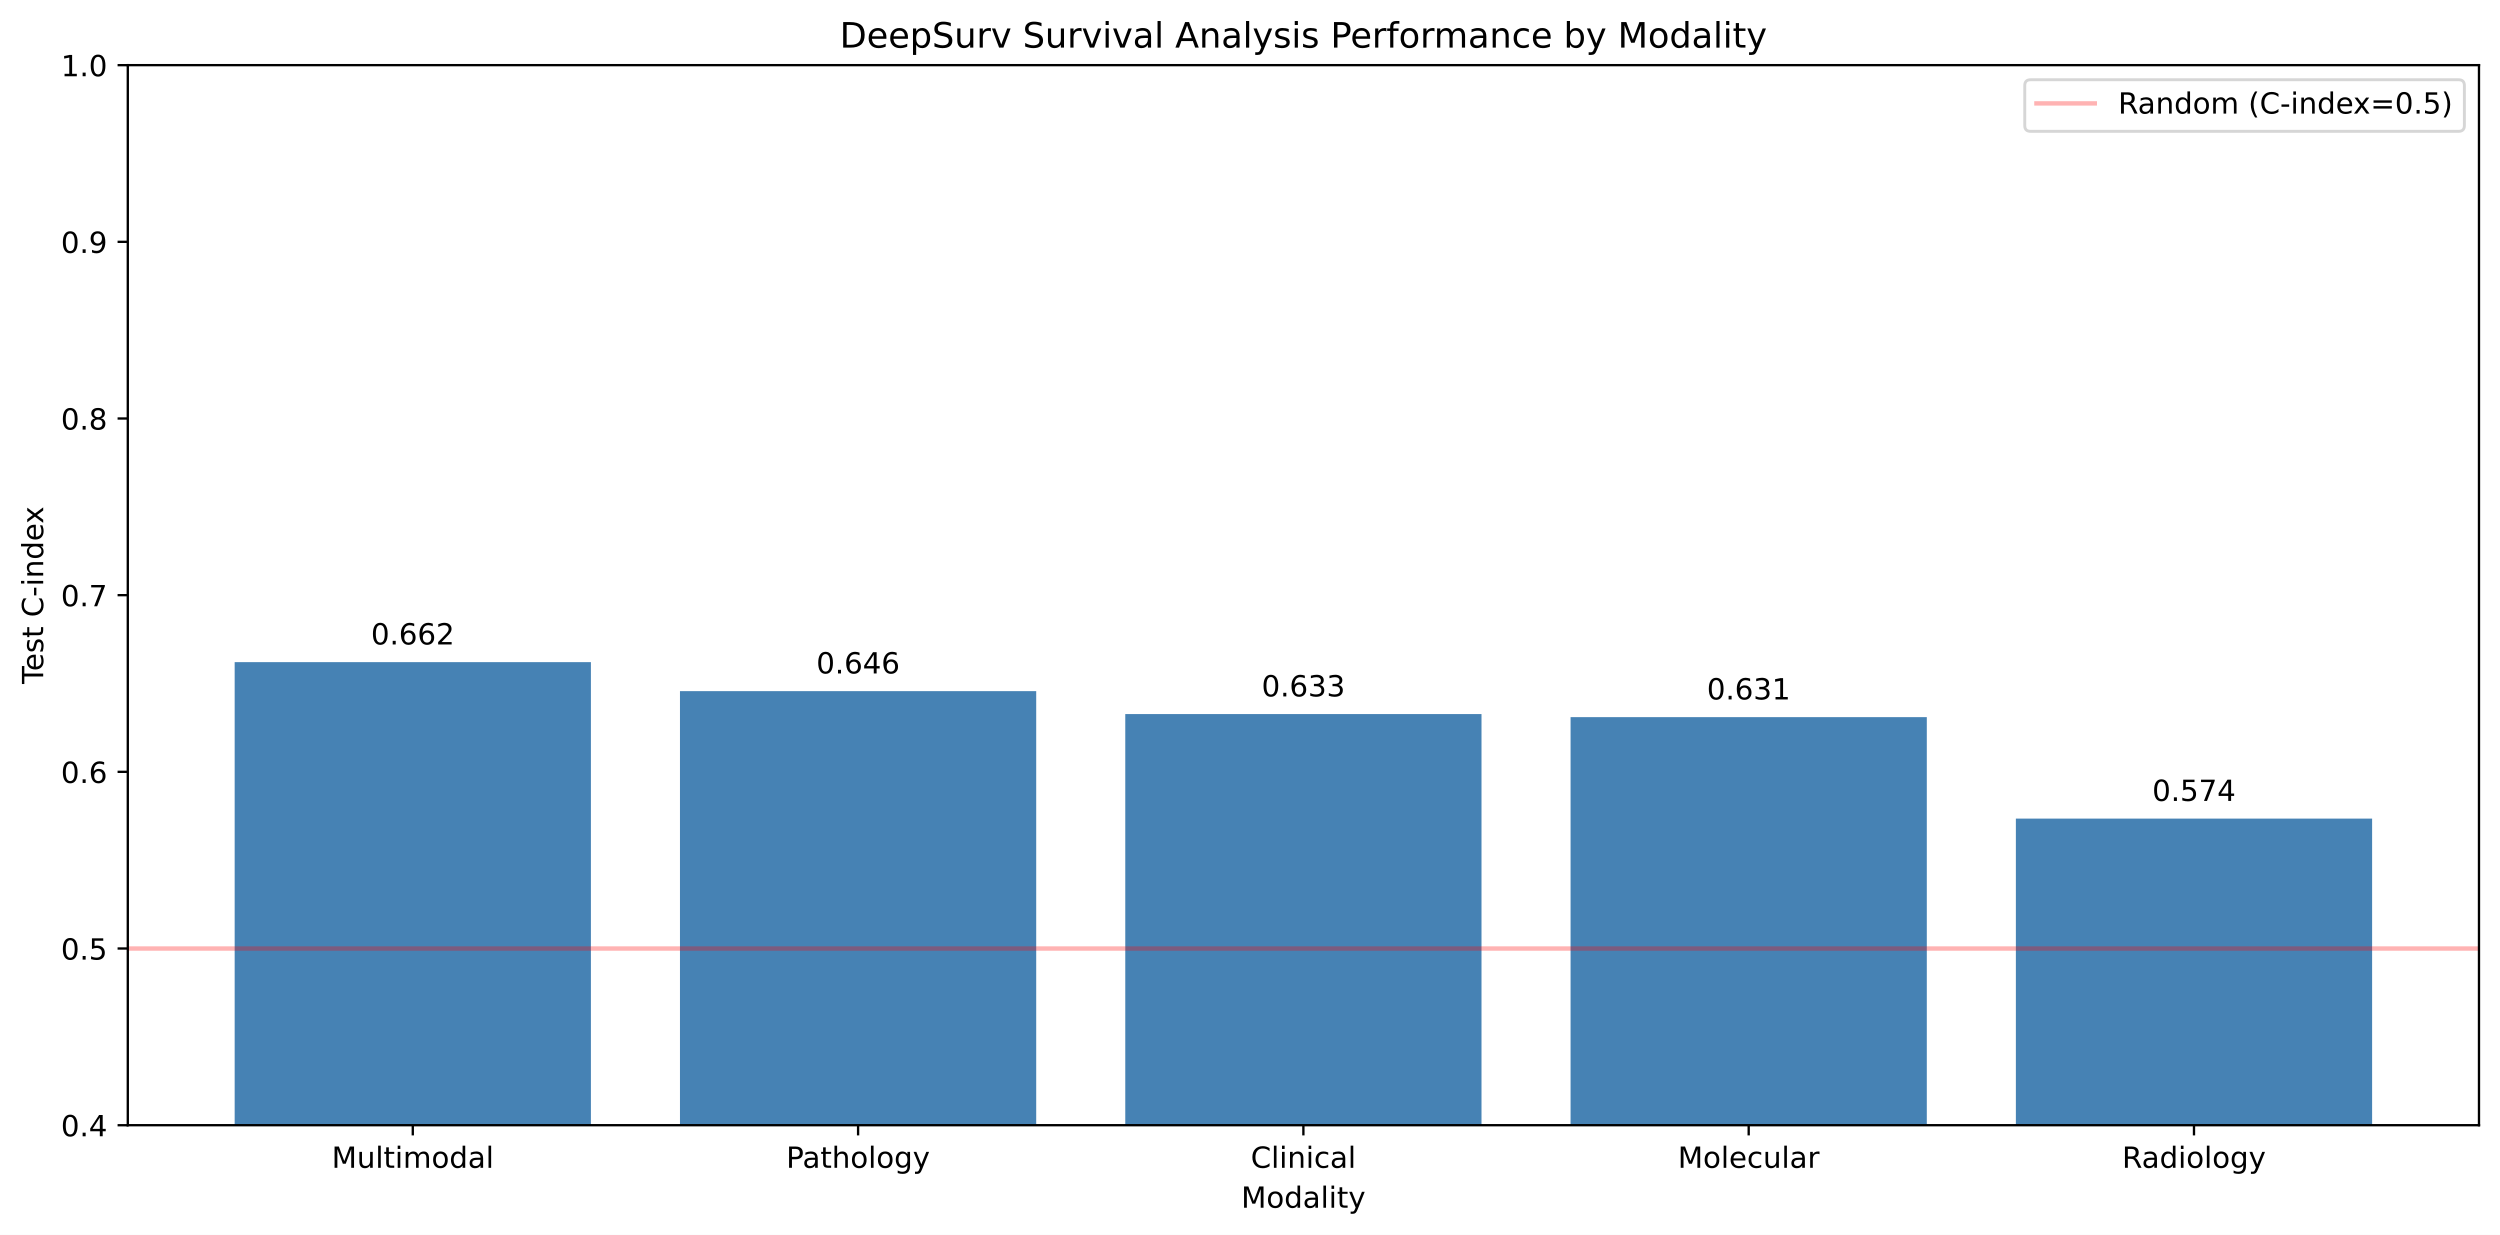
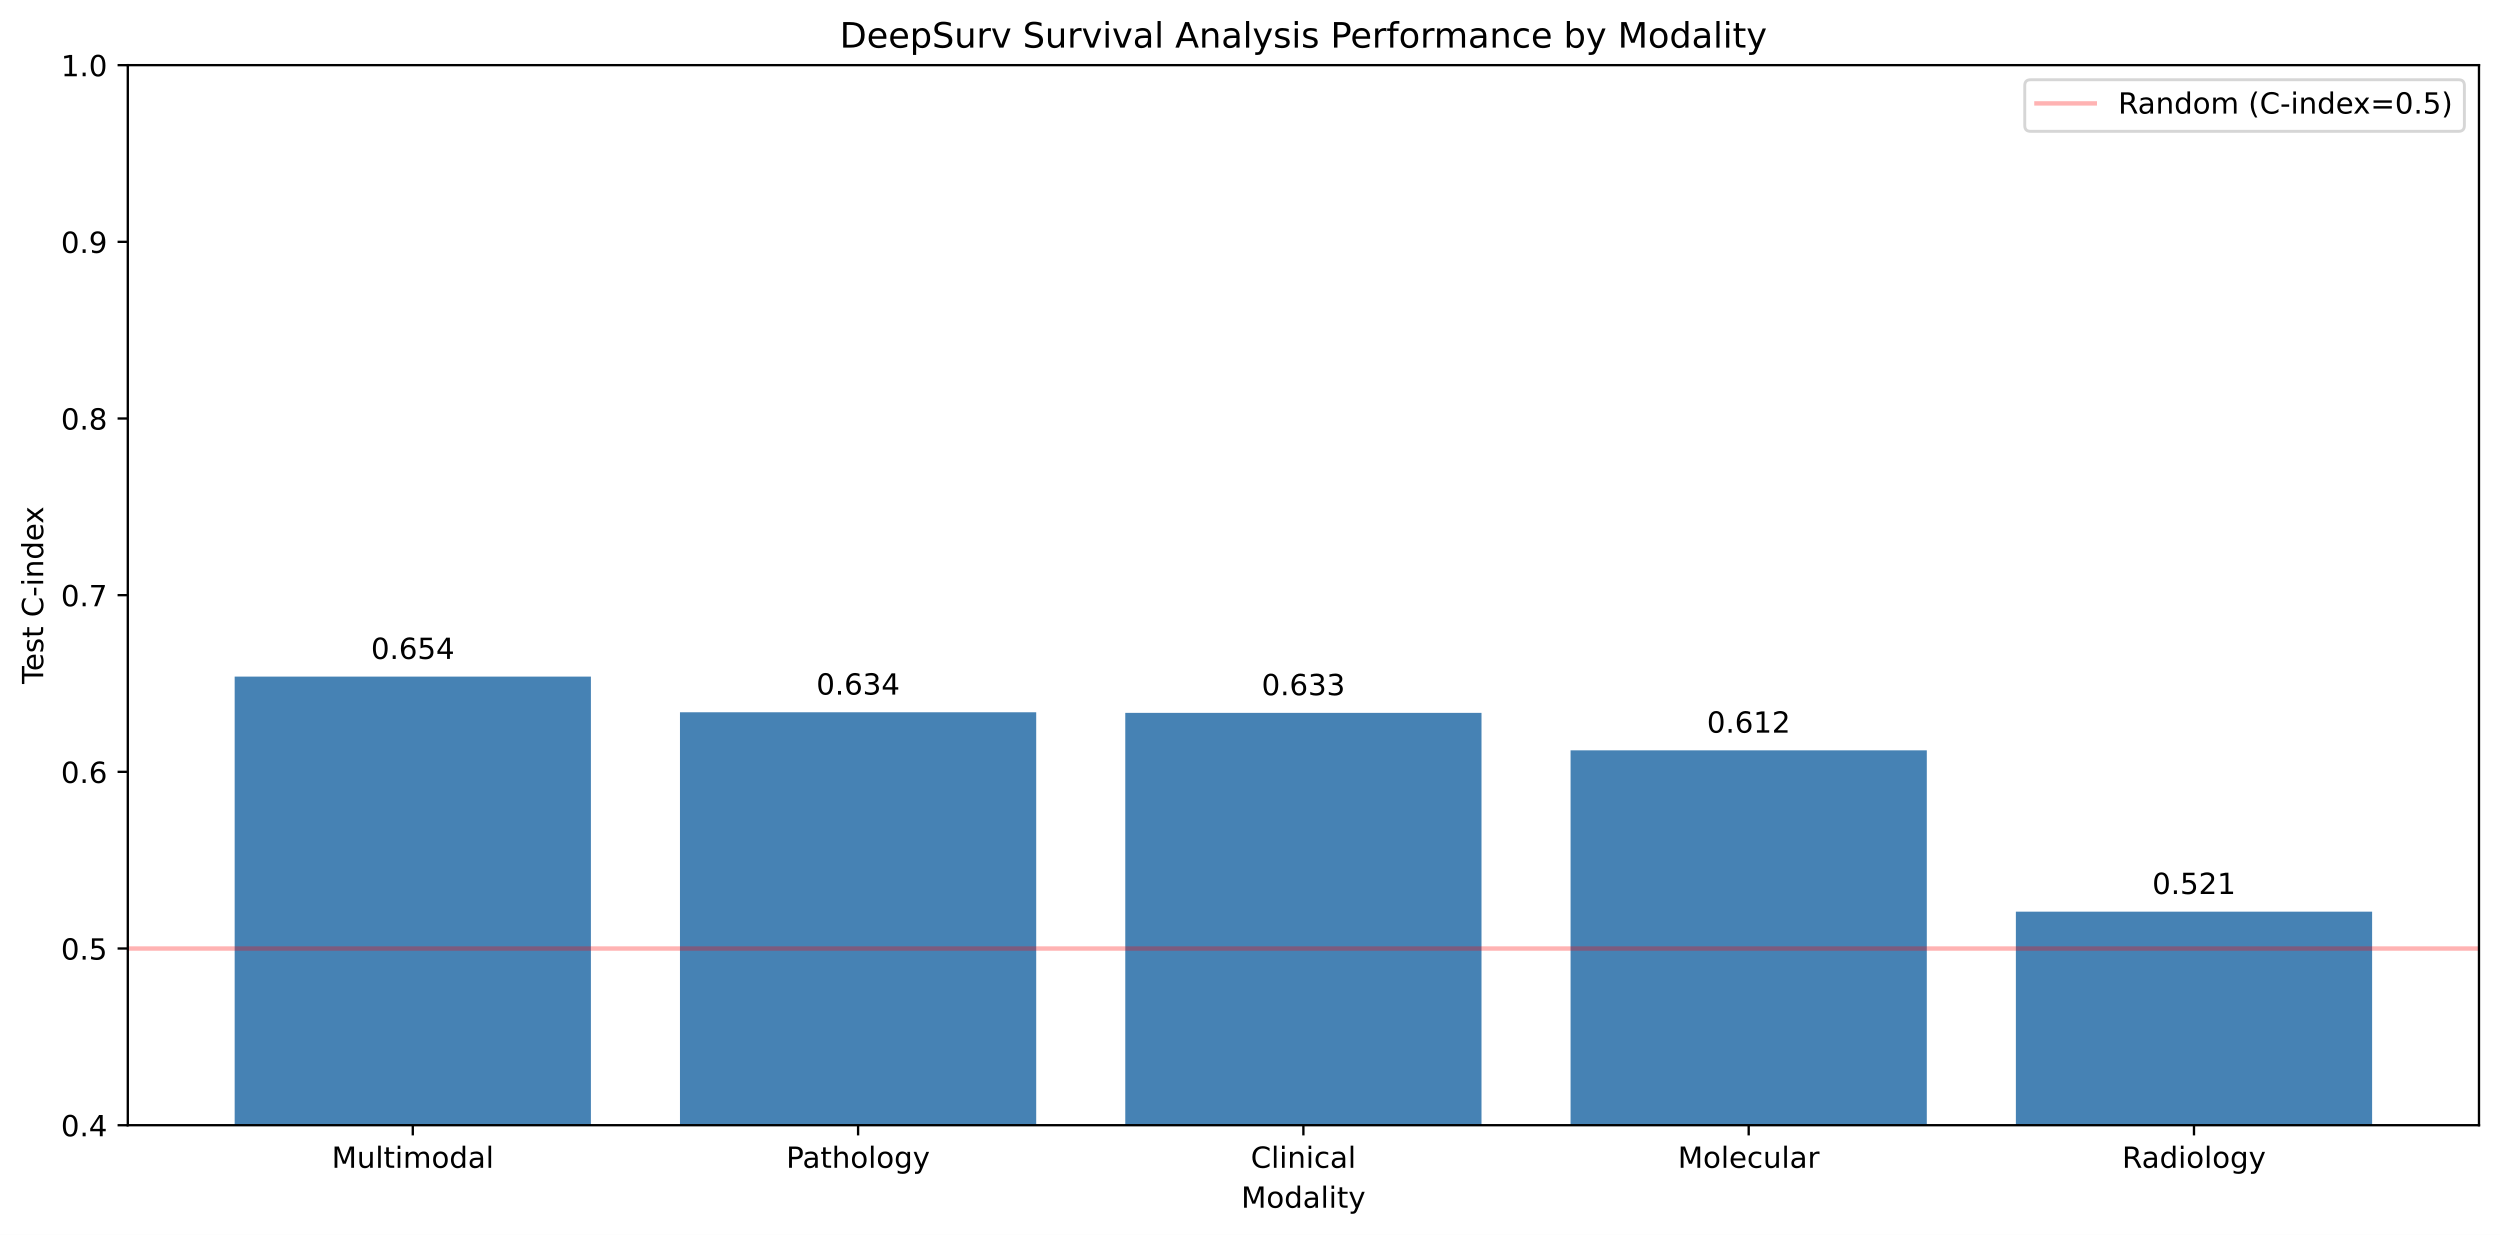
<svg xmlns="http://www.w3.org/2000/svg" xmlns:xlink="http://www.w3.org/1999/xlink" width="856.461pt" height="423.034pt" viewBox="0 0 856.461 423.034" version="1.1">
  <defs>
    <style type="text/css">*{stroke-linejoin: round; stroke-linecap: butt}</style>
  </defs>
  <g id="figure_1">
    <g id="patch_1">
      <path d="M 0 423.034  L 856.461 423.034  L 856.461 0  L 0 0  z " style="fill: #ffffff" />
    </g>
    <g id="axes_1">
      <g id="patch_2">
        <path d="M 43.781 385.478  L 849.261 385.478  L 849.261 22.318  L 43.781 22.318  z " style="fill: #ffffff" />
      </g>
      <g id="patch_3">
-         <path d="M 80.394 627.585  L 202.436 627.585  L 202.436 226.834  L 80.394 226.834  z " clip-path="url(#pc29e382748)" style="fill: #4682b4" />
+         <path d="M 80.394 627.585  L 202.436 627.585  L 202.436 231.802  L 80.394 231.802  z " clip-path="url(#p169fd8f692)" style="fill: #4682b4" />
      </g>
      <g id="patch_4">
-         <path d="M 232.947 627.585  L 354.989 627.585  L 354.989 236.77  L 232.947 236.77  z " clip-path="url(#pc29e382748)" style="fill: #4682b4" />
+         <path d="M 232.947 627.585  L 354.989 627.585  L 354.989 244.015  L 232.947 244.015  z " clip-path="url(#p169fd8f692)" style="fill: #4682b4" />
      </g>
      <g id="patch_5">
-         <path d="M 385.5 627.585  L 507.542 627.585  L 507.542 244.636  L 385.5 244.636  z " clip-path="url(#pc29e382748)" style="fill: #4682b4" />
+         <path d="M 385.5 627.585  L 507.542 627.585  L 507.542 244.222  L 385.5 244.222  z " clip-path="url(#p169fd8f692)" style="fill: #4682b4" />
      </g>
      <g id="patch_6">
-         <path d="M 538.053 627.585  L 660.095 627.585  L 660.095 245.671  L 538.053 245.671  z " clip-path="url(#pc29e382748)" style="fill: #4682b4" />
+         <path d="M 538.053 627.585  L 660.095 627.585  L 660.095 257.056  L 538.053 257.056  z " clip-path="url(#p169fd8f692)" style="fill: #4682b4" />
      </g>
      <g id="patch_7">
-         <path d="M 690.606 627.585  L 812.649 627.585  L 812.649 280.447  L 690.606 280.447  z " clip-path="url(#pc29e382748)" style="fill: #4682b4" />
+         <path d="M 690.606 627.585  L 812.649 627.585  L 812.649 312.324  L 690.606 312.324  z " clip-path="url(#p169fd8f692)" style="fill: #4682b4" />
      </g>
      <g id="matplotlib.axis_1">
        <g id="xtick_1">
          <g id="line2d_1">
            <defs>
-               <path id="mbace6dc2aa" d="M 0 0  L 0 3.5  " style="stroke: #000000; stroke-width: 0.8" />
+               <path id="m45f8af1431" d="M 0 0  L 0 3.5  " style="stroke: #000000; stroke-width: 0.8" />
            </defs>
            <g>
-               <use xlink:href="#mbace6dc2aa" x="141.415" y="385.478" style="stroke: #000000; stroke-width: 0.8" />
+               <use xlink:href="#m45f8af1431" x="141.415" y="385.478" style="stroke: #000000; stroke-width: 0.8" />
            </g>
          </g>
          <g id="text_1">
            <g transform="translate(113.6371 400.0766) scale(0.1 -0.1)">
              <defs>
                <path id="DejaVuSans-4d" d="M 628 4666  L 1569 4666  L 2759 1491  L 3956 4666  L 4897 4666  L 4897 0  L 4281 0  L 4281 4097  L 3078 897  L 2444 897  L 1241 4097  L 1241 0  L 628 0  L 628 4666  z " transform="scale(0.015625)" />
                <path id="DejaVuSans-75" d="M 544 1381  L 544 3500  L 1119 3500  L 1119 1403  Q 1119 906 1312 657  Q 1506 409 1894 409  Q 2359 409 2629 706  Q 2900 1003 2900 1516  L 2900 3500  L 3475 3500  L 3475 0  L 2900 0  L 2900 538  Q 2691 219 2414 64  Q 2138 -91 1772 -91  Q 1169 -91 856 284  Q 544 659 544 1381  z M 1991 3584  L 1991 3584  z " transform="scale(0.015625)" />
                <path id="DejaVuSans-6c" d="M 603 4863  L 1178 4863  L 1178 0  L 603 0  L 603 4863  z " transform="scale(0.015625)" />
                <path id="DejaVuSans-74" d="M 1172 4494  L 1172 3500  L 2356 3500  L 2356 3053  L 1172 3053  L 1172 1153  Q 1172 725 1289 603  Q 1406 481 1766 481  L 2356 481  L 2356 0  L 1766 0  Q 1100 0 847 248  Q 594 497 594 1153  L 594 3053  L 172 3053  L 172 3500  L 594 3500  L 594 4494  L 1172 4494  z " transform="scale(0.015625)" />
                <path id="DejaVuSans-69" d="M 603 3500  L 1178 3500  L 1178 0  L 603 0  L 603 3500  z M 603 4863  L 1178 4863  L 1178 4134  L 603 4134  L 603 4863  z " transform="scale(0.015625)" />
                <path id="DejaVuSans-6d" d="M 3328 2828  Q 3544 3216 3844 3400  Q 4144 3584 4550 3584  Q 5097 3584 5394 3201  Q 5691 2819 5691 2113  L 5691 0  L 5113 0  L 5113 2094  Q 5113 2597 4934 2840  Q 4756 3084 4391 3084  Q 3944 3084 3684 2787  Q 3425 2491 3425 1978  L 3425 0  L 2847 0  L 2847 2094  Q 2847 2600 2669 2842  Q 2491 3084 2119 3084  Q 1678 3084 1418 2786  Q 1159 2488 1159 1978  L 1159 0  L 581 0  L 581 3500  L 1159 3500  L 1159 2956  Q 1356 3278 1631 3431  Q 1906 3584 2284 3584  Q 2666 3584 2933 3390  Q 3200 3197 3328 2828  z " transform="scale(0.015625)" />
                <path id="DejaVuSans-6f" d="M 1959 3097  Q 1497 3097 1228 2736  Q 959 2375 959 1747  Q 959 1119 1226 758  Q 1494 397 1959 397  Q 2419 397 2687 759  Q 2956 1122 2956 1747  Q 2956 2369 2687 2733  Q 2419 3097 1959 3097  z M 1959 3584  Q 2709 3584 3137 3096  Q 3566 2609 3566 1747  Q 3566 888 3137 398  Q 2709 -91 1959 -91  Q 1206 -91 779 398  Q 353 888 353 1747  Q 353 2609 779 3096  Q 1206 3584 1959 3584  z " transform="scale(0.015625)" />
                <path id="DejaVuSans-64" d="M 2906 2969  L 2906 4863  L 3481 4863  L 3481 0  L 2906 0  L 2906 525  Q 2725 213 2448 61  Q 2172 -91 1784 -91  Q 1150 -91 751 415  Q 353 922 353 1747  Q 353 2572 751 3078  Q 1150 3584 1784 3584  Q 2172 3584 2448 3432  Q 2725 3281 2906 2969  z M 947 1747  Q 947 1113 1208 752  Q 1469 391 1925 391  Q 2381 391 2643 752  Q 2906 1113 2906 1747  Q 2906 2381 2643 2742  Q 2381 3103 1925 3103  Q 1469 3103 1208 2742  Q 947 2381 947 1747  z " transform="scale(0.015625)" />
                <path id="DejaVuSans-61" d="M 2194 1759  Q 1497 1759 1228 1600  Q 959 1441 959 1056  Q 959 750 1161 570  Q 1363 391 1709 391  Q 2188 391 2477 730  Q 2766 1069 2766 1631  L 2766 1759  L 2194 1759  z M 3341 1997  L 3341 0  L 2766 0  L 2766 531  Q 2569 213 2275 61  Q 1981 -91 1556 -91  Q 1019 -91 701 211  Q 384 513 384 1019  Q 384 1609 779 1909  Q 1175 2209 1959 2209  L 2766 2209  L 2766 2266  Q 2766 2663 2505 2880  Q 2244 3097 1772 3097  Q 1472 3097 1187 3025  Q 903 2953 641 2809  L 641 3341  Q 956 3463 1253 3523  Q 1550 3584 1831 3584  Q 2591 3584 2966 3190  Q 3341 2797 3341 1997  z " transform="scale(0.015625)" />
              </defs>
              <use xlink:href="#DejaVuSans-4d" />
              <use xlink:href="#DejaVuSans-75" transform="translate(86.2793 0)" />
              <use xlink:href="#DejaVuSans-6c" transform="translate(149.6582 0)" />
              <use xlink:href="#DejaVuSans-74" transform="translate(177.4414 0)" />
              <use xlink:href="#DejaVuSans-69" transform="translate(216.6504 0)" />
              <use xlink:href="#DejaVuSans-6d" transform="translate(244.4336 0)" />
              <use xlink:href="#DejaVuSans-6f" transform="translate(341.8457 0)" />
              <use xlink:href="#DejaVuSans-64" transform="translate(403.0273 0)" />
              <use xlink:href="#DejaVuSans-61" transform="translate(466.5039 0)" />
              <use xlink:href="#DejaVuSans-6c" transform="translate(527.7832 0)" />
            </g>
          </g>
        </g>
        <g id="xtick_2">
          <g id="line2d_2">
            <g>
-               <use xlink:href="#mbace6dc2aa" x="293.968" y="385.478" style="stroke: #000000; stroke-width: 0.8" />
+               <use xlink:href="#m45f8af1431" x="293.968" y="385.478" style="stroke: #000000; stroke-width: 0.8" />
            </g>
          </g>
          <g id="text_2">
            <g transform="translate(269.344 400.0766) scale(0.1 -0.1)">
              <defs>
                <path id="DejaVuSans-50" d="M 1259 4147  L 1259 2394  L 2053 2394  Q 2494 2394 2734 2622  Q 2975 2850 2975 3272  Q 2975 3691 2734 3919  Q 2494 4147 2053 4147  L 1259 4147  z M 628 4666  L 2053 4666  Q 2838 4666 3239 4311  Q 3641 3956 3641 3272  Q 3641 2581 3239 2228  Q 2838 1875 2053 1875  L 1259 1875  L 1259 0  L 628 0  L 628 4666  z " transform="scale(0.015625)" />
                <path id="DejaVuSans-68" d="M 3513 2113  L 3513 0  L 2938 0  L 2938 2094  Q 2938 2591 2744 2837  Q 2550 3084 2163 3084  Q 1697 3084 1428 2787  Q 1159 2491 1159 1978  L 1159 0  L 581 0  L 581 4863  L 1159 4863  L 1159 2956  Q 1366 3272 1645 3428  Q 1925 3584 2291 3584  Q 2894 3584 3203 3211  Q 3513 2838 3513 2113  z " transform="scale(0.015625)" />
                <path id="DejaVuSans-67" d="M 2906 1791  Q 2906 2416 2648 2759  Q 2391 3103 1925 3103  Q 1463 3103 1205 2759  Q 947 2416 947 1791  Q 947 1169 1205 825  Q 1463 481 1925 481  Q 2391 481 2648 825  Q 2906 1169 2906 1791  z M 3481 434  Q 3481 -459 3084 -895  Q 2688 -1331 1869 -1331  Q 1566 -1331 1297 -1286  Q 1028 -1241 775 -1147  L 775 -588  Q 1028 -725 1275 -790  Q 1522 -856 1778 -856  Q 2344 -856 2625 -561  Q 2906 -266 2906 331  L 2906 616  Q 2728 306 2450 153  Q 2172 0 1784 0  Q 1141 0 747 490  Q 353 981 353 1791  Q 353 2603 747 3093  Q 1141 3584 1784 3584  Q 2172 3584 2450 3431  Q 2728 3278 2906 2969  L 2906 3500  L 3481 3500  L 3481 434  z " transform="scale(0.015625)" />
                <path id="DejaVuSans-79" d="M 2059 -325  Q 1816 -950 1584 -1140  Q 1353 -1331 966 -1331  L 506 -1331  L 506 -850  L 844 -850  Q 1081 -850 1212 -737  Q 1344 -625 1503 -206  L 1606 56  L 191 3500  L 800 3500  L 1894 763  L 2988 3500  L 3597 3500  L 2059 -325  z " transform="scale(0.015625)" />
              </defs>
              <use xlink:href="#DejaVuSans-50" />
              <use xlink:href="#DejaVuSans-61" transform="translate(55.80273 0)" />
              <use xlink:href="#DejaVuSans-74" transform="translate(117.082 0)" />
              <use xlink:href="#DejaVuSans-68" transform="translate(156.291 0)" />
              <use xlink:href="#DejaVuSans-6f" transform="translate(219.6699 0)" />
              <use xlink:href="#DejaVuSans-6c" transform="translate(280.8516 0)" />
              <use xlink:href="#DejaVuSans-6f" transform="translate(308.6348 0)" />
              <use xlink:href="#DejaVuSans-67" transform="translate(369.8164 0)" />
              <use xlink:href="#DejaVuSans-79" transform="translate(433.293 0)" />
            </g>
          </g>
        </g>
        <g id="xtick_3">
          <g id="line2d_3">
            <g>
-               <use xlink:href="#mbace6dc2aa" x="446.521" y="385.478" style="stroke: #000000; stroke-width: 0.8" />
+               <use xlink:href="#m45f8af1431" x="446.521" y="385.478" style="stroke: #000000; stroke-width: 0.8" />
            </g>
          </g>
          <g id="text_3">
            <g transform="translate(428.4916 400.0766) scale(0.1 -0.1)">
              <defs>
                <path id="DejaVuSans-43" d="M 4122 4306  L 4122 3641  Q 3803 3938 3442 4084  Q 3081 4231 2675 4231  Q 1875 4231 1450 3742  Q 1025 3253 1025 2328  Q 1025 1406 1450 917  Q 1875 428 2675 428  Q 3081 428 3442 575  Q 3803 722 4122 1019  L 4122 359  Q 3791 134 3420 21  Q 3050 -91 2638 -91  Q 1578 -91 968 557  Q 359 1206 359 2328  Q 359 3453 968 4101  Q 1578 4750 2638 4750  Q 3056 4750 3426 4639  Q 3797 4528 4122 4306  z " transform="scale(0.015625)" />
                <path id="DejaVuSans-6e" d="M 3513 2113  L 3513 0  L 2938 0  L 2938 2094  Q 2938 2591 2744 2837  Q 2550 3084 2163 3084  Q 1697 3084 1428 2787  Q 1159 2491 1159 1978  L 1159 0  L 581 0  L 581 3500  L 1159 3500  L 1159 2956  Q 1366 3272 1645 3428  Q 1925 3584 2291 3584  Q 2894 3584 3203 3211  Q 3513 2838 3513 2113  z " transform="scale(0.015625)" />
                <path id="DejaVuSans-63" d="M 3122 3366  L 3122 2828  Q 2878 2963 2633 3030  Q 2388 3097 2138 3097  Q 1578 3097 1268 2742  Q 959 2388 959 1747  Q 959 1106 1268 751  Q 1578 397 2138 397  Q 2388 397 2633 464  Q 2878 531 3122 666  L 3122 134  Q 2881 22 2623 -34  Q 2366 -91 2075 -91  Q 1284 -91 818 406  Q 353 903 353 1747  Q 353 2603 823 3093  Q 1294 3584 2113 3584  Q 2378 3584 2631 3529  Q 2884 3475 3122 3366  z " transform="scale(0.015625)" />
              </defs>
              <use xlink:href="#DejaVuSans-43" />
              <use xlink:href="#DejaVuSans-6c" transform="translate(69.82422 0)" />
              <use xlink:href="#DejaVuSans-69" transform="translate(97.60742 0)" />
              <use xlink:href="#DejaVuSans-6e" transform="translate(125.3906 0)" />
              <use xlink:href="#DejaVuSans-69" transform="translate(188.7695 0)" />
              <use xlink:href="#DejaVuSans-63" transform="translate(216.5527 0)" />
              <use xlink:href="#DejaVuSans-61" transform="translate(271.5332 0)" />
              <use xlink:href="#DejaVuSans-6c" transform="translate(332.8125 0)" />
            </g>
          </g>
        </g>
        <g id="xtick_4">
          <g id="line2d_4">
            <g>
-               <use xlink:href="#mbace6dc2aa" x="599.074" y="385.478" style="stroke: #000000; stroke-width: 0.8" />
+               <use xlink:href="#m45f8af1431" x="599.074" y="385.478" style="stroke: #000000; stroke-width: 0.8" />
            </g>
          </g>
          <g id="text_4">
            <g transform="translate(574.8087 400.0766) scale(0.1 -0.1)">
              <defs>
                <path id="DejaVuSans-65" d="M 3597 1894  L 3597 1613  L 953 1613  Q 991 1019 1311 708  Q 1631 397 2203 397  Q 2534 397 2845 478  Q 3156 559 3463 722  L 3463 178  Q 3153 47 2828 -22  Q 2503 -91 2169 -91  Q 1331 -91 842 396  Q 353 884 353 1716  Q 353 2575 817 3079  Q 1281 3584 2069 3584  Q 2775 3584 3186 3129  Q 3597 2675 3597 1894  z M 3022 2063  Q 3016 2534 2758 2815  Q 2500 3097 2075 3097  Q 1594 3097 1305 2825  Q 1016 2553 972 2059  L 3022 2063  z " transform="scale(0.015625)" />
                <path id="DejaVuSans-72" d="M 2631 2963  Q 2534 3019 2420 3045  Q 2306 3072 2169 3072  Q 1681 3072 1420 2755  Q 1159 2438 1159 1844  L 1159 0  L 581 0  L 581 3500  L 1159 3500  L 1159 2956  Q 1341 3275 1631 3429  Q 1922 3584 2338 3584  Q 2397 3584 2469 3576  Q 2541 3569 2628 3553  L 2631 2963  z " transform="scale(0.015625)" />
              </defs>
              <use xlink:href="#DejaVuSans-4d" />
              <use xlink:href="#DejaVuSans-6f" transform="translate(86.2793 0)" />
              <use xlink:href="#DejaVuSans-6c" transform="translate(147.4609 0)" />
              <use xlink:href="#DejaVuSans-65" transform="translate(175.2441 0)" />
              <use xlink:href="#DejaVuSans-63" transform="translate(236.7676 0)" />
              <use xlink:href="#DejaVuSans-75" transform="translate(291.748 0)" />
              <use xlink:href="#DejaVuSans-6c" transform="translate(355.127 0)" />
              <use xlink:href="#DejaVuSans-61" transform="translate(382.9102 0)" />
              <use xlink:href="#DejaVuSans-72" transform="translate(444.1895 0)" />
            </g>
          </g>
        </g>
        <g id="xtick_5">
          <g id="line2d_5">
            <g>
-               <use xlink:href="#mbace6dc2aa" x="751.627" y="385.478" style="stroke: #000000; stroke-width: 0.8" />
+               <use xlink:href="#m45f8af1431" x="751.627" y="385.478" style="stroke: #000000; stroke-width: 0.8" />
            </g>
          </g>
          <g id="text_5">
            <g transform="translate(726.9968 400.0766) scale(0.1 -0.1)">
              <defs>
                <path id="DejaVuSans-52" d="M 2841 2188  Q 3044 2119 3236 1894  Q 3428 1669 3622 1275  L 4263 0  L 3584 0  L 2988 1197  Q 2756 1666 2539 1819  Q 2322 1972 1947 1972  L 1259 1972  L 1259 0  L 628 0  L 628 4666  L 2053 4666  Q 2853 4666 3247 4331  Q 3641 3997 3641 3322  Q 3641 2881 3436 2590  Q 3231 2300 2841 2188  z M 1259 4147  L 1259 2491  L 2053 2491  Q 2509 2491 2742 2702  Q 2975 2913 2975 3322  Q 2975 3731 2742 3939  Q 2509 4147 2053 4147  L 1259 4147  z " transform="scale(0.015625)" />
              </defs>
              <use xlink:href="#DejaVuSans-52" />
              <use xlink:href="#DejaVuSans-61" transform="translate(67.23242 0)" />
              <use xlink:href="#DejaVuSans-64" transform="translate(128.5117 0)" />
              <use xlink:href="#DejaVuSans-69" transform="translate(191.9883 0)" />
              <use xlink:href="#DejaVuSans-6f" transform="translate(219.7715 0)" />
              <use xlink:href="#DejaVuSans-6c" transform="translate(280.9531 0)" />
              <use xlink:href="#DejaVuSans-6f" transform="translate(308.7363 0)" />
              <use xlink:href="#DejaVuSans-67" transform="translate(369.918 0)" />
              <use xlink:href="#DejaVuSans-79" transform="translate(433.3945 0)" />
            </g>
          </g>
        </g>
        <g id="text_6">
          <g transform="translate(425.2119 413.7547) scale(0.1 -0.1)">
            <use xlink:href="#DejaVuSans-4d" />
            <use xlink:href="#DejaVuSans-6f" transform="translate(86.2793 0)" />
            <use xlink:href="#DejaVuSans-64" transform="translate(147.4609 0)" />
            <use xlink:href="#DejaVuSans-61" transform="translate(210.9375 0)" />
            <use xlink:href="#DejaVuSans-6c" transform="translate(272.2168 0)" />
            <use xlink:href="#DejaVuSans-69" transform="translate(300 0)" />
            <use xlink:href="#DejaVuSans-74" transform="translate(327.7832 0)" />
            <use xlink:href="#DejaVuSans-79" transform="translate(366.9922 0)" />
          </g>
        </g>
      </g>
      <g id="matplotlib.axis_2">
        <g id="ytick_1">
          <g id="line2d_6">
            <defs>
-               <path id="m9857bc2000" d="M 0 0  L -3.5 0  " style="stroke: #000000; stroke-width: 0.8" />
+               <path id="me62002267a" d="M 0 0  L -3.5 0  " style="stroke: #000000; stroke-width: 0.8" />
            </defs>
            <g>
-               <use xlink:href="#m9857bc2000" x="43.781" y="385.478" style="stroke: #000000; stroke-width: 0.8" />
+               <use xlink:href="#me62002267a" x="43.781" y="385.478" style="stroke: #000000; stroke-width: 0.8" />
            </g>
          </g>
          <g id="text_7">
            <g transform="translate(20.87813 389.2773) scale(0.1 -0.1)">
              <defs>
                <path id="DejaVuSans-30" d="M 2034 4250  Q 1547 4250 1301 3770  Q 1056 3291 1056 2328  Q 1056 1369 1301 889  Q 1547 409 2034 409  Q 2525 409 2770 889  Q 3016 1369 3016 2328  Q 3016 3291 2770 3770  Q 2525 4250 2034 4250  z M 2034 4750  Q 2819 4750 3233 4129  Q 3647 3509 3647 2328  Q 3647 1150 3233 529  Q 2819 -91 2034 -91  Q 1250 -91 836 529  Q 422 1150 422 2328  Q 422 3509 836 4129  Q 1250 4750 2034 4750  z " transform="scale(0.015625)" />
                <path id="DejaVuSans-2e" d="M 684 794  L 1344 794  L 1344 0  L 684 0  L 684 794  z " transform="scale(0.015625)" />
                <path id="DejaVuSans-34" d="M 2419 4116  L 825 1625  L 2419 1625  L 2419 4116  z M 2253 4666  L 3047 4666  L 3047 1625  L 3713 1625  L 3713 1100  L 3047 1100  L 3047 0  L 2419 0  L 2419 1100  L 313 1100  L 313 1709  L 2253 4666  z " transform="scale(0.015625)" />
              </defs>
              <use xlink:href="#DejaVuSans-30" />
              <use xlink:href="#DejaVuSans-2e" transform="translate(63.62305 0)" />
              <use xlink:href="#DejaVuSans-34" transform="translate(95.41016 0)" />
            </g>
          </g>
        </g>
        <g id="ytick_2">
          <g id="line2d_7">
            <g>
-               <use xlink:href="#m9857bc2000" x="43.781" y="324.951" style="stroke: #000000; stroke-width: 0.8" />
+               <use xlink:href="#me62002267a" x="43.781" y="324.951" style="stroke: #000000; stroke-width: 0.8" />
            </g>
          </g>
          <g id="text_8">
            <g transform="translate(20.87813 328.7507) scale(0.1 -0.1)">
              <defs>
                <path id="DejaVuSans-35" d="M 691 4666  L 3169 4666  L 3169 4134  L 1269 4134  L 1269 2991  Q 1406 3038 1543 3061  Q 1681 3084 1819 3084  Q 2600 3084 3056 2656  Q 3513 2228 3513 1497  Q 3513 744 3044 326  Q 2575 -91 1722 -91  Q 1428 -91 1123 -41  Q 819 9 494 109  L 494 744  Q 775 591 1075 516  Q 1375 441 1709 441  Q 2250 441 2565 725  Q 2881 1009 2881 1497  Q 2881 1984 2565 2268  Q 2250 2553 1709 2553  Q 1456 2553 1204 2497  Q 953 2441 691 2322  L 691 4666  z " transform="scale(0.015625)" />
              </defs>
              <use xlink:href="#DejaVuSans-30" />
              <use xlink:href="#DejaVuSans-2e" transform="translate(63.62305 0)" />
              <use xlink:href="#DejaVuSans-35" transform="translate(95.41016 0)" />
            </g>
          </g>
        </g>
        <g id="ytick_3">
          <g id="line2d_8">
            <g>
-               <use xlink:href="#m9857bc2000" x="43.781" y="264.425" style="stroke: #000000; stroke-width: 0.8" />
+               <use xlink:href="#me62002267a" x="43.781" y="264.425" style="stroke: #000000; stroke-width: 0.8" />
            </g>
          </g>
          <g id="text_9">
            <g transform="translate(20.87813 268.224) scale(0.1 -0.1)">
              <defs>
                <path id="DejaVuSans-36" d="M 2113 2584  Q 1688 2584 1439 2293  Q 1191 2003 1191 1497  Q 1191 994 1439 701  Q 1688 409 2113 409  Q 2538 409 2786 701  Q 3034 994 3034 1497  Q 3034 2003 2786 2293  Q 2538 2584 2113 2584  z M 3366 4563  L 3366 3988  Q 3128 4100 2886 4159  Q 2644 4219 2406 4219  Q 1781 4219 1451 3797  Q 1122 3375 1075 2522  Q 1259 2794 1537 2939  Q 1816 3084 2150 3084  Q 2853 3084 3261 2657  Q 3669 2231 3669 1497  Q 3669 778 3244 343  Q 2819 -91 2113 -91  Q 1303 -91 875 529  Q 447 1150 447 2328  Q 447 3434 972 4092  Q 1497 4750 2381 4750  Q 2619 4750 2861 4703  Q 3103 4656 3366 4563  z " transform="scale(0.015625)" />
              </defs>
              <use xlink:href="#DejaVuSans-30" />
              <use xlink:href="#DejaVuSans-2e" transform="translate(63.62305 0)" />
              <use xlink:href="#DejaVuSans-36" transform="translate(95.41016 0)" />
            </g>
          </g>
        </g>
        <g id="ytick_4">
          <g id="line2d_9">
            <g>
-               <use xlink:href="#m9857bc2000" x="43.781" y="203.898" style="stroke: #000000; stroke-width: 0.8" />
+               <use xlink:href="#me62002267a" x="43.781" y="203.898" style="stroke: #000000; stroke-width: 0.8" />
            </g>
          </g>
          <g id="text_10">
            <g transform="translate(20.87813 207.6973) scale(0.1 -0.1)">
              <defs>
                <path id="DejaVuSans-37" d="M 525 4666  L 3525 4666  L 3525 4397  L 1831 0  L 1172 0  L 2766 4134  L 525 4134  L 525 4666  z " transform="scale(0.015625)" />
              </defs>
              <use xlink:href="#DejaVuSans-30" />
              <use xlink:href="#DejaVuSans-2e" transform="translate(63.62305 0)" />
              <use xlink:href="#DejaVuSans-37" transform="translate(95.41016 0)" />
            </g>
          </g>
        </g>
        <g id="ytick_5">
          <g id="line2d_10">
            <g>
-               <use xlink:href="#m9857bc2000" x="43.781" y="143.371" style="stroke: #000000; stroke-width: 0.8" />
+               <use xlink:href="#me62002267a" x="43.781" y="143.371" style="stroke: #000000; stroke-width: 0.8" />
            </g>
          </g>
          <g id="text_11">
            <g transform="translate(20.87813 147.1707) scale(0.1 -0.1)">
              <defs>
                <path id="DejaVuSans-38" d="M 2034 2216  Q 1584 2216 1326 1975  Q 1069 1734 1069 1313  Q 1069 891 1326 650  Q 1584 409 2034 409  Q 2484 409 2743 651  Q 3003 894 3003 1313  Q 3003 1734 2745 1975  Q 2488 2216 2034 2216  z M 1403 2484  Q 997 2584 770 2862  Q 544 3141 544 3541  Q 544 4100 942 4425  Q 1341 4750 2034 4750  Q 2731 4750 3128 4425  Q 3525 4100 3525 3541  Q 3525 3141 3298 2862  Q 3072 2584 2669 2484  Q 3125 2378 3379 2068  Q 3634 1759 3634 1313  Q 3634 634 3220 271  Q 2806 -91 2034 -91  Q 1263 -91 848 271  Q 434 634 434 1313  Q 434 1759 690 2068  Q 947 2378 1403 2484  z M 1172 3481  Q 1172 3119 1398 2916  Q 1625 2713 2034 2713  Q 2441 2713 2670 2916  Q 2900 3119 2900 3481  Q 2900 3844 2670 4047  Q 2441 4250 2034 4250  Q 1625 4250 1398 4047  Q 1172 3844 1172 3481  z " transform="scale(0.015625)" />
              </defs>
              <use xlink:href="#DejaVuSans-30" />
              <use xlink:href="#DejaVuSans-2e" transform="translate(63.62305 0)" />
              <use xlink:href="#DejaVuSans-38" transform="translate(95.41016 0)" />
            </g>
          </g>
        </g>
        <g id="ytick_6">
          <g id="line2d_11">
            <g>
-               <use xlink:href="#m9857bc2000" x="43.781" y="82.845" style="stroke: #000000; stroke-width: 0.8" />
+               <use xlink:href="#me62002267a" x="43.781" y="82.845" style="stroke: #000000; stroke-width: 0.8" />
            </g>
          </g>
          <g id="text_12">
            <g transform="translate(20.87813 86.64401) scale(0.1 -0.1)">
              <defs>
                <path id="DejaVuSans-39" d="M 703 97  L 703 672  Q 941 559 1184 500  Q 1428 441 1663 441  Q 2288 441 2617 861  Q 2947 1281 2994 2138  Q 2813 1869 2534 1725  Q 2256 1581 1919 1581  Q 1219 1581 811 2004  Q 403 2428 403 3163  Q 403 3881 828 4315  Q 1253 4750 1959 4750  Q 2769 4750 3195 4129  Q 3622 3509 3622 2328  Q 3622 1225 3098 567  Q 2575 -91 1691 -91  Q 1453 -91 1209 -44  Q 966 3 703 97  z M 1959 2075  Q 2384 2075 2632 2365  Q 2881 2656 2881 3163  Q 2881 3666 2632 3958  Q 2384 4250 1959 4250  Q 1534 4250 1286 3958  Q 1038 3666 1038 3163  Q 1038 2656 1286 2365  Q 1534 2075 1959 2075  z " transform="scale(0.015625)" />
              </defs>
              <use xlink:href="#DejaVuSans-30" />
              <use xlink:href="#DejaVuSans-2e" transform="translate(63.62305 0)" />
              <use xlink:href="#DejaVuSans-39" transform="translate(95.41016 0)" />
            </g>
          </g>
        </g>
        <g id="ytick_7">
          <g id="line2d_12">
            <g>
-               <use xlink:href="#m9857bc2000" x="43.781" y="22.318" style="stroke: #000000; stroke-width: 0.8" />
+               <use xlink:href="#me62002267a" x="43.781" y="22.318" style="stroke: #000000; stroke-width: 0.8" />
            </g>
          </g>
          <g id="text_13">
            <g transform="translate(20.87813 26.11734) scale(0.1 -0.1)">
              <defs>
                <path id="DejaVuSans-31" d="M 794 531  L 1825 531  L 1825 4091  L 703 3866  L 703 4441  L 1819 4666  L 2450 4666  L 2450 531  L 3481 531  L 3481 0  L 794 0  L 794 531  z " transform="scale(0.015625)" />
              </defs>
              <use xlink:href="#DejaVuSans-31" />
              <use xlink:href="#DejaVuSans-2e" transform="translate(63.62305 0)" />
              <use xlink:href="#DejaVuSans-30" transform="translate(95.41016 0)" />
            </g>
          </g>
        </g>
        <g id="text_14">
          <g transform="translate(14.79844 234.3083) rotate(-90) scale(0.1 -0.1)">
            <defs>
              <path id="DejaVuSans-54" d="M -19 4666  L 3928 4666  L 3928 4134  L 2272 4134  L 2272 0  L 1638 0  L 1638 4134  L -19 4134  L -19 4666  z " transform="scale(0.015625)" />
              <path id="DejaVuSans-73" d="M 2834 3397  L 2834 2853  Q 2591 2978 2328 3040  Q 2066 3103 1784 3103  Q 1356 3103 1142 2972  Q 928 2841 928 2578  Q 928 2378 1081 2264  Q 1234 2150 1697 2047  L 1894 2003  Q 2506 1872 2764 1633  Q 3022 1394 3022 966  Q 3022 478 2636 193  Q 2250 -91 1575 -91  Q 1294 -91 989 -36  Q 684 19 347 128  L 347 722  Q 666 556 975 473  Q 1284 391 1588 391  Q 1994 391 2212 530  Q 2431 669 2431 922  Q 2431 1156 2273 1281  Q 2116 1406 1581 1522  L 1381 1569  Q 847 1681 609 1914  Q 372 2147 372 2553  Q 372 3047 722 3315  Q 1072 3584 1716 3584  Q 2034 3584 2315 3537  Q 2597 3491 2834 3397  z " transform="scale(0.015625)" />
              <path id="DejaVuSans-20" transform="scale(0.015625)" />
              <path id="DejaVuSans-2d" d="M 313 2009  L 1997 2009  L 1997 1497  L 313 1497  L 313 2009  z " transform="scale(0.015625)" />
              <path id="DejaVuSans-78" d="M 3513 3500  L 2247 1797  L 3578 0  L 2900 0  L 1881 1375  L 863 0  L 184 0  L 1544 1831  L 300 3500  L 978 3500  L 1906 2253  L 2834 3500  L 3513 3500  z " transform="scale(0.015625)" />
            </defs>
            <use xlink:href="#DejaVuSans-54" />
            <use xlink:href="#DejaVuSans-65" transform="translate(44.08398 0)" />
            <use xlink:href="#DejaVuSans-73" transform="translate(105.6074 0)" />
            <use xlink:href="#DejaVuSans-74" transform="translate(157.707 0)" />
            <use xlink:href="#DejaVuSans-20" transform="translate(196.916 0)" />
            <use xlink:href="#DejaVuSans-43" transform="translate(228.7031 0)" />
            <use xlink:href="#DejaVuSans-2d" transform="translate(298.5273 0)" />
            <use xlink:href="#DejaVuSans-69" transform="translate(334.6113 0)" />
            <use xlink:href="#DejaVuSans-6e" transform="translate(362.3945 0)" />
            <use xlink:href="#DejaVuSans-64" transform="translate(425.7734 0)" />
            <use xlink:href="#DejaVuSans-65" transform="translate(489.25 0)" />
            <use xlink:href="#DejaVuSans-78" transform="translate(549.0234 0)" />
          </g>
        </g>
      </g>
      <g id="line2d_13">
-         <path d="M 43.781 324.951  L 849.261 324.951  " clip-path="url(#pc29e382748)" style="fill: none; stroke: #ff0000; stroke-opacity: 0.3; stroke-width: 1.5; stroke-linecap: square" />
+         <path d="M 43.781 324.951  L 849.261 324.951  " clip-path="url(#p169fd8f692)" style="fill: none; stroke: #ff0000; stroke-opacity: 0.3; stroke-width: 1.5; stroke-linecap: square" />
      </g>
      <g id="patch_8">
        <path d="M 43.781 385.478  L 43.781 22.318  " style="fill: none; stroke: #000000; stroke-width: 0.8; stroke-linejoin: miter; stroke-linecap: square" />
      </g>
      <g id="patch_9">
        <path d="M 849.261 385.478  L 849.261 22.318  " style="fill: none; stroke: #000000; stroke-width: 0.8; stroke-linejoin: miter; stroke-linecap: square" />
      </g>
      <g id="patch_10">
        <path d="M 43.781 385.478  L 849.261 385.478  " style="fill: none; stroke: #000000; stroke-width: 0.8; stroke-linejoin: miter; stroke-linecap: square" />
      </g>
      <g id="patch_11">
        <path d="M 43.781 22.318  L 849.261 22.318  " style="fill: none; stroke: #000000; stroke-width: 0.8; stroke-linejoin: miter; stroke-linecap: square" />
      </g>
      <g id="text_15">
-         <g transform="translate(127.1011 220.781) scale(0.1 -0.1)">
-           <defs>
-             <path id="DejaVuSans-32" d="M 1228 531  L 3431 531  L 3431 0  L 469 0  L 469 531  Q 828 903 1448 1529  Q 2069 2156 2228 2338  Q 2531 2678 2651 2914  Q 2772 3150 2772 3378  Q 2772 3750 2511 3984  Q 2250 4219 1831 4219  Q 1534 4219 1204 4116  Q 875 4013 500 3803  L 500 4441  Q 881 4594 1212 4672  Q 1544 4750 1819 4750  Q 2544 4750 2975 4387  Q 3406 4025 3406 3419  Q 3406 3131 3298 2873  Q 3191 2616 2906 2266  Q 2828 2175 2409 1742  Q 1991 1309 1228 531  z " transform="scale(0.015625)" />
-           </defs>
+         <g transform="translate(127.1011 225.749) scale(0.1 -0.1)">
          <use xlink:href="#DejaVuSans-30" />
          <use xlink:href="#DejaVuSans-2e" transform="translate(63.62305 0)" />
          <use xlink:href="#DejaVuSans-36" transform="translate(95.41016 0)" />
-           <use xlink:href="#DejaVuSans-36" transform="translate(159.0332 0)" />
-           <use xlink:href="#DejaVuSans-32" transform="translate(222.6562 0)" />
+           <use xlink:href="#DejaVuSans-35" transform="translate(159.0332 0)" />
+           <use xlink:href="#DejaVuSans-34" transform="translate(222.6562 0)" />
        </g>
      </g>
      <g id="text_16">
-         <g transform="translate(279.6542 230.717) scale(0.1 -0.1)">
-           <use xlink:href="#DejaVuSans-30" />
-           <use xlink:href="#DejaVuSans-2e" transform="translate(63.62305 0)" />
-           <use xlink:href="#DejaVuSans-36" transform="translate(95.41016 0)" />
-           <use xlink:href="#DejaVuSans-34" transform="translate(159.0332 0)" />
-           <use xlink:href="#DejaVuSans-36" transform="translate(222.6562 0)" />
-         </g>
-       </g>
-       <g id="text_17">
-         <g transform="translate(432.2072 238.583) scale(0.1 -0.1)">
+         <g transform="translate(279.6542 237.962) scale(0.1 -0.1)">
          <defs>
            <path id="DejaVuSans-33" d="M 2597 2516  Q 3050 2419 3304 2112  Q 3559 1806 3559 1356  Q 3559 666 3084 287  Q 2609 -91 1734 -91  Q 1441 -91 1130 -33  Q 819 25 488 141  L 488 750  Q 750 597 1062 519  Q 1375 441 1716 441  Q 2309 441 2620 675  Q 2931 909 2931 1356  Q 2931 1769 2642 2001  Q 2353 2234 1838 2234  L 1294 2234  L 1294 2753  L 1863 2753  Q 2328 2753 2575 2939  Q 2822 3125 2822 3475  Q 2822 3834 2567 4026  Q 2313 4219 1838 4219  Q 1578 4219 1281 4162  Q 984 4106 628 3988  L 628 4550  Q 988 4650 1302 4700  Q 1616 4750 1894 4750  Q 2613 4750 3031 4423  Q 3450 4097 3450 3541  Q 3450 3153 3228 2886  Q 3006 2619 2597 2516  z " transform="scale(0.015625)" />
          </defs>
          <use xlink:href="#DejaVuSans-30" />
          <use xlink:href="#DejaVuSans-2e" transform="translate(63.62305 0)" />
          <use xlink:href="#DejaVuSans-36" transform="translate(95.41016 0)" />
          <use xlink:href="#DejaVuSans-33" transform="translate(159.0332 0)" />
-           <use xlink:href="#DejaVuSans-33" transform="translate(222.6562 0)" />
-         </g>
-       </g>
-       <g id="text_18">
-         <g transform="translate(584.7602 239.618) scale(0.1 -0.1)">
+           <use xlink:href="#DejaVuSans-34" transform="translate(222.6562 0)" />
+         </g>
+       </g>
+       <g id="text_17">
+         <g transform="translate(432.2072 238.169) scale(0.1 -0.1)">
          <use xlink:href="#DejaVuSans-30" />
          <use xlink:href="#DejaVuSans-2e" transform="translate(63.62305 0)" />
          <use xlink:href="#DejaVuSans-36" transform="translate(95.41016 0)" />
          <use xlink:href="#DejaVuSans-33" transform="translate(159.0332 0)" />
-           <use xlink:href="#DejaVuSans-31" transform="translate(222.6562 0)" />
+           <use xlink:href="#DejaVuSans-33" transform="translate(222.6562 0)" />
+         </g>
+       </g>
+       <g id="text_18">
+         <g transform="translate(584.7602 251.0029) scale(0.1 -0.1)">
+           <defs>
+             <path id="DejaVuSans-32" d="M 1228 531  L 3431 531  L 3431 0  L 469 0  L 469 531  Q 828 903 1448 1529  Q 2069 2156 2228 2338  Q 2531 2678 2651 2914  Q 2772 3150 2772 3378  Q 2772 3750 2511 3984  Q 2250 4219 1831 4219  Q 1534 4219 1204 4116  Q 875 4013 500 3803  L 500 4441  Q 881 4594 1212 4672  Q 1544 4750 1819 4750  Q 2544 4750 2975 4387  Q 3406 4025 3406 3419  Q 3406 3131 3298 2873  Q 3191 2616 2906 2266  Q 2828 2175 2409 1742  Q 1991 1309 1228 531  z " transform="scale(0.015625)" />
+           </defs>
+           <use xlink:href="#DejaVuSans-30" />
+           <use xlink:href="#DejaVuSans-2e" transform="translate(63.62305 0)" />
+           <use xlink:href="#DejaVuSans-36" transform="translate(95.41016 0)" />
+           <use xlink:href="#DejaVuSans-31" transform="translate(159.0332 0)" />
+           <use xlink:href="#DejaVuSans-32" transform="translate(222.6562 0)" />
        </g>
      </g>
      <g id="text_19">
-         <g transform="translate(737.3132 274.3939) scale(0.1 -0.1)">
+         <g transform="translate(737.3132 306.2718) scale(0.1 -0.1)">
          <use xlink:href="#DejaVuSans-30" />
          <use xlink:href="#DejaVuSans-2e" transform="translate(63.62305 0)" />
          <use xlink:href="#DejaVuSans-35" transform="translate(95.41016 0)" />
-           <use xlink:href="#DejaVuSans-37" transform="translate(159.0332 0)" />
-           <use xlink:href="#DejaVuSans-34" transform="translate(222.6562 0)" />
+           <use xlink:href="#DejaVuSans-32" transform="translate(159.0332 0)" />
+           <use xlink:href="#DejaVuSans-31" transform="translate(222.6562 0)" />
        </g>
      </g>
      <g id="text_20">
        <g transform="translate(287.6834 16.31812) scale(0.12 -0.12)">
          <defs>
            <path id="DejaVuSans-44" d="M 1259 4147  L 1259 519  L 2022 519  Q 2988 519 3436 956  Q 3884 1394 3884 2338  Q 3884 3275 3436 3711  Q 2988 4147 2022 4147  L 1259 4147  z M 628 4666  L 1925 4666  Q 3281 4666 3915 4102  Q 4550 3538 4550 2338  Q 4550 1131 3912 565  Q 3275 0 1925 0  L 628 0  L 628 4666  z " transform="scale(0.015625)" />
            <path id="DejaVuSans-70" d="M 1159 525  L 1159 -1331  L 581 -1331  L 581 3500  L 1159 3500  L 1159 2969  Q 1341 3281 1617 3432  Q 1894 3584 2278 3584  Q 2916 3584 3314 3078  Q 3713 2572 3713 1747  Q 3713 922 3314 415  Q 2916 -91 2278 -91  Q 1894 -91 1617 61  Q 1341 213 1159 525  z M 3116 1747  Q 3116 2381 2855 2742  Q 2594 3103 2138 3103  Q 1681 3103 1420 2742  Q 1159 2381 1159 1747  Q 1159 1113 1420 752  Q 1681 391 2138 391  Q 2594 391 2855 752  Q 3116 1113 3116 1747  z " transform="scale(0.015625)" />
            <path id="DejaVuSans-53" d="M 3425 4513  L 3425 3897  Q 3066 4069 2747 4153  Q 2428 4238 2131 4238  Q 1616 4238 1336 4038  Q 1056 3838 1056 3469  Q 1056 3159 1242 3001  Q 1428 2844 1947 2747  L 2328 2669  Q 3034 2534 3370 2195  Q 3706 1856 3706 1288  Q 3706 609 3251 259  Q 2797 -91 1919 -91  Q 1588 -91 1214 -16  Q 841 59 441 206  L 441 856  Q 825 641 1194 531  Q 1563 422 1919 422  Q 2459 422 2753 634  Q 3047 847 3047 1241  Q 3047 1584 2836 1778  Q 2625 1972 2144 2069  L 1759 2144  Q 1053 2284 737 2584  Q 422 2884 422 3419  Q 422 4038 858 4394  Q 1294 4750 2059 4750  Q 2388 4750 2728 4690  Q 3069 4631 3425 4513  z " transform="scale(0.015625)" />
            <path id="DejaVuSans-76" d="M 191 3500  L 800 3500  L 1894 563  L 2988 3500  L 3597 3500  L 2284 0  L 1503 0  L 191 3500  z " transform="scale(0.015625)" />
            <path id="DejaVuSans-41" d="M 2188 4044  L 1331 1722  L 3047 1722  L 2188 4044  z M 1831 4666  L 2547 4666  L 4325 0  L 3669 0  L 3244 1197  L 1141 1197  L 716 0  L 50 0  L 1831 4666  z " transform="scale(0.015625)" />
            <path id="DejaVuSans-66" d="M 2375 4863  L 2375 4384  L 1825 4384  Q 1516 4384 1395 4259  Q 1275 4134 1275 3809  L 1275 3500  L 2222 3500  L 2222 3053  L 1275 3053  L 1275 0  L 697 0  L 697 3053  L 147 3053  L 147 3500  L 697 3500  L 697 3744  Q 697 4328 969 4595  Q 1241 4863 1831 4863  L 2375 4863  z " transform="scale(0.015625)" />
            <path id="DejaVuSans-62" d="M 3116 1747  Q 3116 2381 2855 2742  Q 2594 3103 2138 3103  Q 1681 3103 1420 2742  Q 1159 2381 1159 1747  Q 1159 1113 1420 752  Q 1681 391 2138 391  Q 2594 391 2855 752  Q 3116 1113 3116 1747  z M 1159 2969  Q 1341 3281 1617 3432  Q 1894 3584 2278 3584  Q 2916 3584 3314 3078  Q 3713 2572 3713 1747  Q 3713 922 3314 415  Q 2916 -91 2278 -91  Q 1894 -91 1617 61  Q 1341 213 1159 525  L 1159 0  L 581 0  L 581 4863  L 1159 4863  L 1159 2969  z " transform="scale(0.015625)" />
          </defs>
          <use xlink:href="#DejaVuSans-44" />
          <use xlink:href="#DejaVuSans-65" transform="translate(77.00195 0)" />
          <use xlink:href="#DejaVuSans-65" transform="translate(138.5254 0)" />
          <use xlink:href="#DejaVuSans-70" transform="translate(200.0488 0)" />
          <use xlink:href="#DejaVuSans-53" transform="translate(263.5254 0)" />
          <use xlink:href="#DejaVuSans-75" transform="translate(327.002 0)" />
          <use xlink:href="#DejaVuSans-72" transform="translate(390.3809 0)" />
          <use xlink:href="#DejaVuSans-76" transform="translate(431.4941 0)" />
          <use xlink:href="#DejaVuSans-20" transform="translate(490.6738 0)" />
          <use xlink:href="#DejaVuSans-53" transform="translate(522.4609 0)" />
          <use xlink:href="#DejaVuSans-75" transform="translate(585.9375 0)" />
          <use xlink:href="#DejaVuSans-72" transform="translate(649.3164 0)" />
          <use xlink:href="#DejaVuSans-76" transform="translate(690.4297 0)" />
          <use xlink:href="#DejaVuSans-69" transform="translate(749.6094 0)" />
          <use xlink:href="#DejaVuSans-76" transform="translate(777.3926 0)" />
          <use xlink:href="#DejaVuSans-61" transform="translate(836.5723 0)" />
          <use xlink:href="#DejaVuSans-6c" transform="translate(897.8516 0)" />
          <use xlink:href="#DejaVuSans-20" transform="translate(925.6348 0)" />
          <use xlink:href="#DejaVuSans-41" transform="translate(957.4219 0)" />
          <use xlink:href="#DejaVuSans-6e" transform="translate(1025.83 0)" />
          <use xlink:href="#DejaVuSans-61" transform="translate(1089.209 0)" />
          <use xlink:href="#DejaVuSans-6c" transform="translate(1150.488 0)" />
          <use xlink:href="#DejaVuSans-79" transform="translate(1178.271 0)" />
          <use xlink:href="#DejaVuSans-73" transform="translate(1237.451 0)" />
          <use xlink:href="#DejaVuSans-69" transform="translate(1289.551 0)" />
          <use xlink:href="#DejaVuSans-73" transform="translate(1317.334 0)" />
          <use xlink:href="#DejaVuSans-20" transform="translate(1369.434 0)" />
          <use xlink:href="#DejaVuSans-50" transform="translate(1401.221 0)" />
          <use xlink:href="#DejaVuSans-65" transform="translate(1457.898 0)" />
          <use xlink:href="#DejaVuSans-72" transform="translate(1519.422 0)" />
          <use xlink:href="#DejaVuSans-66" transform="translate(1560.535 0)" />
          <use xlink:href="#DejaVuSans-6f" transform="translate(1595.74 0)" />
          <use xlink:href="#DejaVuSans-72" transform="translate(1656.922 0)" />
          <use xlink:href="#DejaVuSans-6d" transform="translate(1696.285 0)" />
          <use xlink:href="#DejaVuSans-61" transform="translate(1793.697 0)" />
          <use xlink:href="#DejaVuSans-6e" transform="translate(1854.977 0)" />
          <use xlink:href="#DejaVuSans-63" transform="translate(1918.355 0)" />
          <use xlink:href="#DejaVuSans-65" transform="translate(1973.336 0)" />
          <use xlink:href="#DejaVuSans-20" transform="translate(2034.859 0)" />
          <use xlink:href="#DejaVuSans-62" transform="translate(2066.646 0)" />
          <use xlink:href="#DejaVuSans-79" transform="translate(2130.123 0)" />
          <use xlink:href="#DejaVuSans-20" transform="translate(2189.303 0)" />
          <use xlink:href="#DejaVuSans-4d" transform="translate(2221.09 0)" />
          <use xlink:href="#DejaVuSans-6f" transform="translate(2307.369 0)" />
          <use xlink:href="#DejaVuSans-64" transform="translate(2368.551 0)" />
          <use xlink:href="#DejaVuSans-61" transform="translate(2432.027 0)" />
          <use xlink:href="#DejaVuSans-6c" transform="translate(2493.307 0)" />
          <use xlink:href="#DejaVuSans-69" transform="translate(2521.09 0)" />
          <use xlink:href="#DejaVuSans-74" transform="translate(2548.873 0)" />
          <use xlink:href="#DejaVuSans-79" transform="translate(2588.082 0)" />
        </g>
      </g>
      <g id="legend_1">
        <g id="patch_12">
          <path d="M 695.649 44.996  L 842.261 44.996  Q 844.261 44.996 844.261 42.996  L 844.261 29.318  Q 844.261 27.318 842.261 27.318  L 695.649 27.318  Q 693.649 27.318 693.649 29.318  L 693.649 42.996  Q 693.649 44.996 695.649 44.996  z " style="fill: #ffffff; opacity: 0.8; stroke: #cccccc; stroke-linejoin: miter" />
        </g>
        <g id="line2d_14">
          <path d="M 697.649 35.417  L 707.649 35.417  L 717.649 35.417  " style="fill: none; stroke: #ff0000; stroke-opacity: 0.3; stroke-width: 1.5; stroke-linecap: square" />
        </g>
        <g id="text_21">
          <g transform="translate(725.6487 38.91656) scale(0.1 -0.1)">
            <defs>
              <path id="DejaVuSans-28" d="M 1984 4856  Q 1566 4138 1362 3434  Q 1159 2731 1159 2009  Q 1159 1288 1364 580  Q 1569 -128 1984 -844  L 1484 -844  Q 1016 -109 783 600  Q 550 1309 550 2009  Q 550 2706 781 3412  Q 1013 4119 1484 4856  L 1984 4856  z " transform="scale(0.015625)" />
              <path id="DejaVuSans-3d" d="M 678 2906  L 4684 2906  L 4684 2381  L 678 2381  L 678 2906  z M 678 1631  L 4684 1631  L 4684 1100  L 678 1100  L 678 1631  z " transform="scale(0.015625)" />
              <path id="DejaVuSans-29" d="M 513 4856  L 1013 4856  Q 1481 4119 1714 3412  Q 1947 2706 1947 2009  Q 1947 1309 1714 600  Q 1481 -109 1013 -844  L 513 -844  Q 928 -128 1133 580  Q 1338 1288 1338 2009  Q 1338 2731 1133 3434  Q 928 4138 513 4856  z " transform="scale(0.015625)" />
            </defs>
            <use xlink:href="#DejaVuSans-52" />
            <use xlink:href="#DejaVuSans-61" transform="translate(67.23242 0)" />
            <use xlink:href="#DejaVuSans-6e" transform="translate(128.5117 0)" />
            <use xlink:href="#DejaVuSans-64" transform="translate(191.8906 0)" />
            <use xlink:href="#DejaVuSans-6f" transform="translate(255.3672 0)" />
            <use xlink:href="#DejaVuSans-6d" transform="translate(316.5488 0)" />
            <use xlink:href="#DejaVuSans-20" transform="translate(413.9609 0)" />
            <use xlink:href="#DejaVuSans-28" transform="translate(445.748 0)" />
            <use xlink:href="#DejaVuSans-43" transform="translate(484.7617 0)" />
            <use xlink:href="#DejaVuSans-2d" transform="translate(554.5859 0)" />
            <use xlink:href="#DejaVuSans-69" transform="translate(590.6699 0)" />
            <use xlink:href="#DejaVuSans-6e" transform="translate(618.4531 0)" />
            <use xlink:href="#DejaVuSans-64" transform="translate(681.832 0)" />
            <use xlink:href="#DejaVuSans-65" transform="translate(745.3086 0)" />
            <use xlink:href="#DejaVuSans-78" transform="translate(805.082 0)" />
            <use xlink:href="#DejaVuSans-3d" transform="translate(864.2617 0)" />
            <use xlink:href="#DejaVuSans-30" transform="translate(948.0508 0)" />
            <use xlink:href="#DejaVuSans-2e" transform="translate(1011.674 0)" />
            <use xlink:href="#DejaVuSans-35" transform="translate(1043.461 0)" />
            <use xlink:href="#DejaVuSans-29" transform="translate(1107.084 0)" />
          </g>
        </g>
      </g>
    </g>
  </g>
  <defs>
-     <clipPath id="pc29e382748">
+     <clipPath id="p169fd8f692">
      <rect x="43.781" y="22.318" width="805.48" height="363.16" />
    </clipPath>
  </defs>
</svg>
